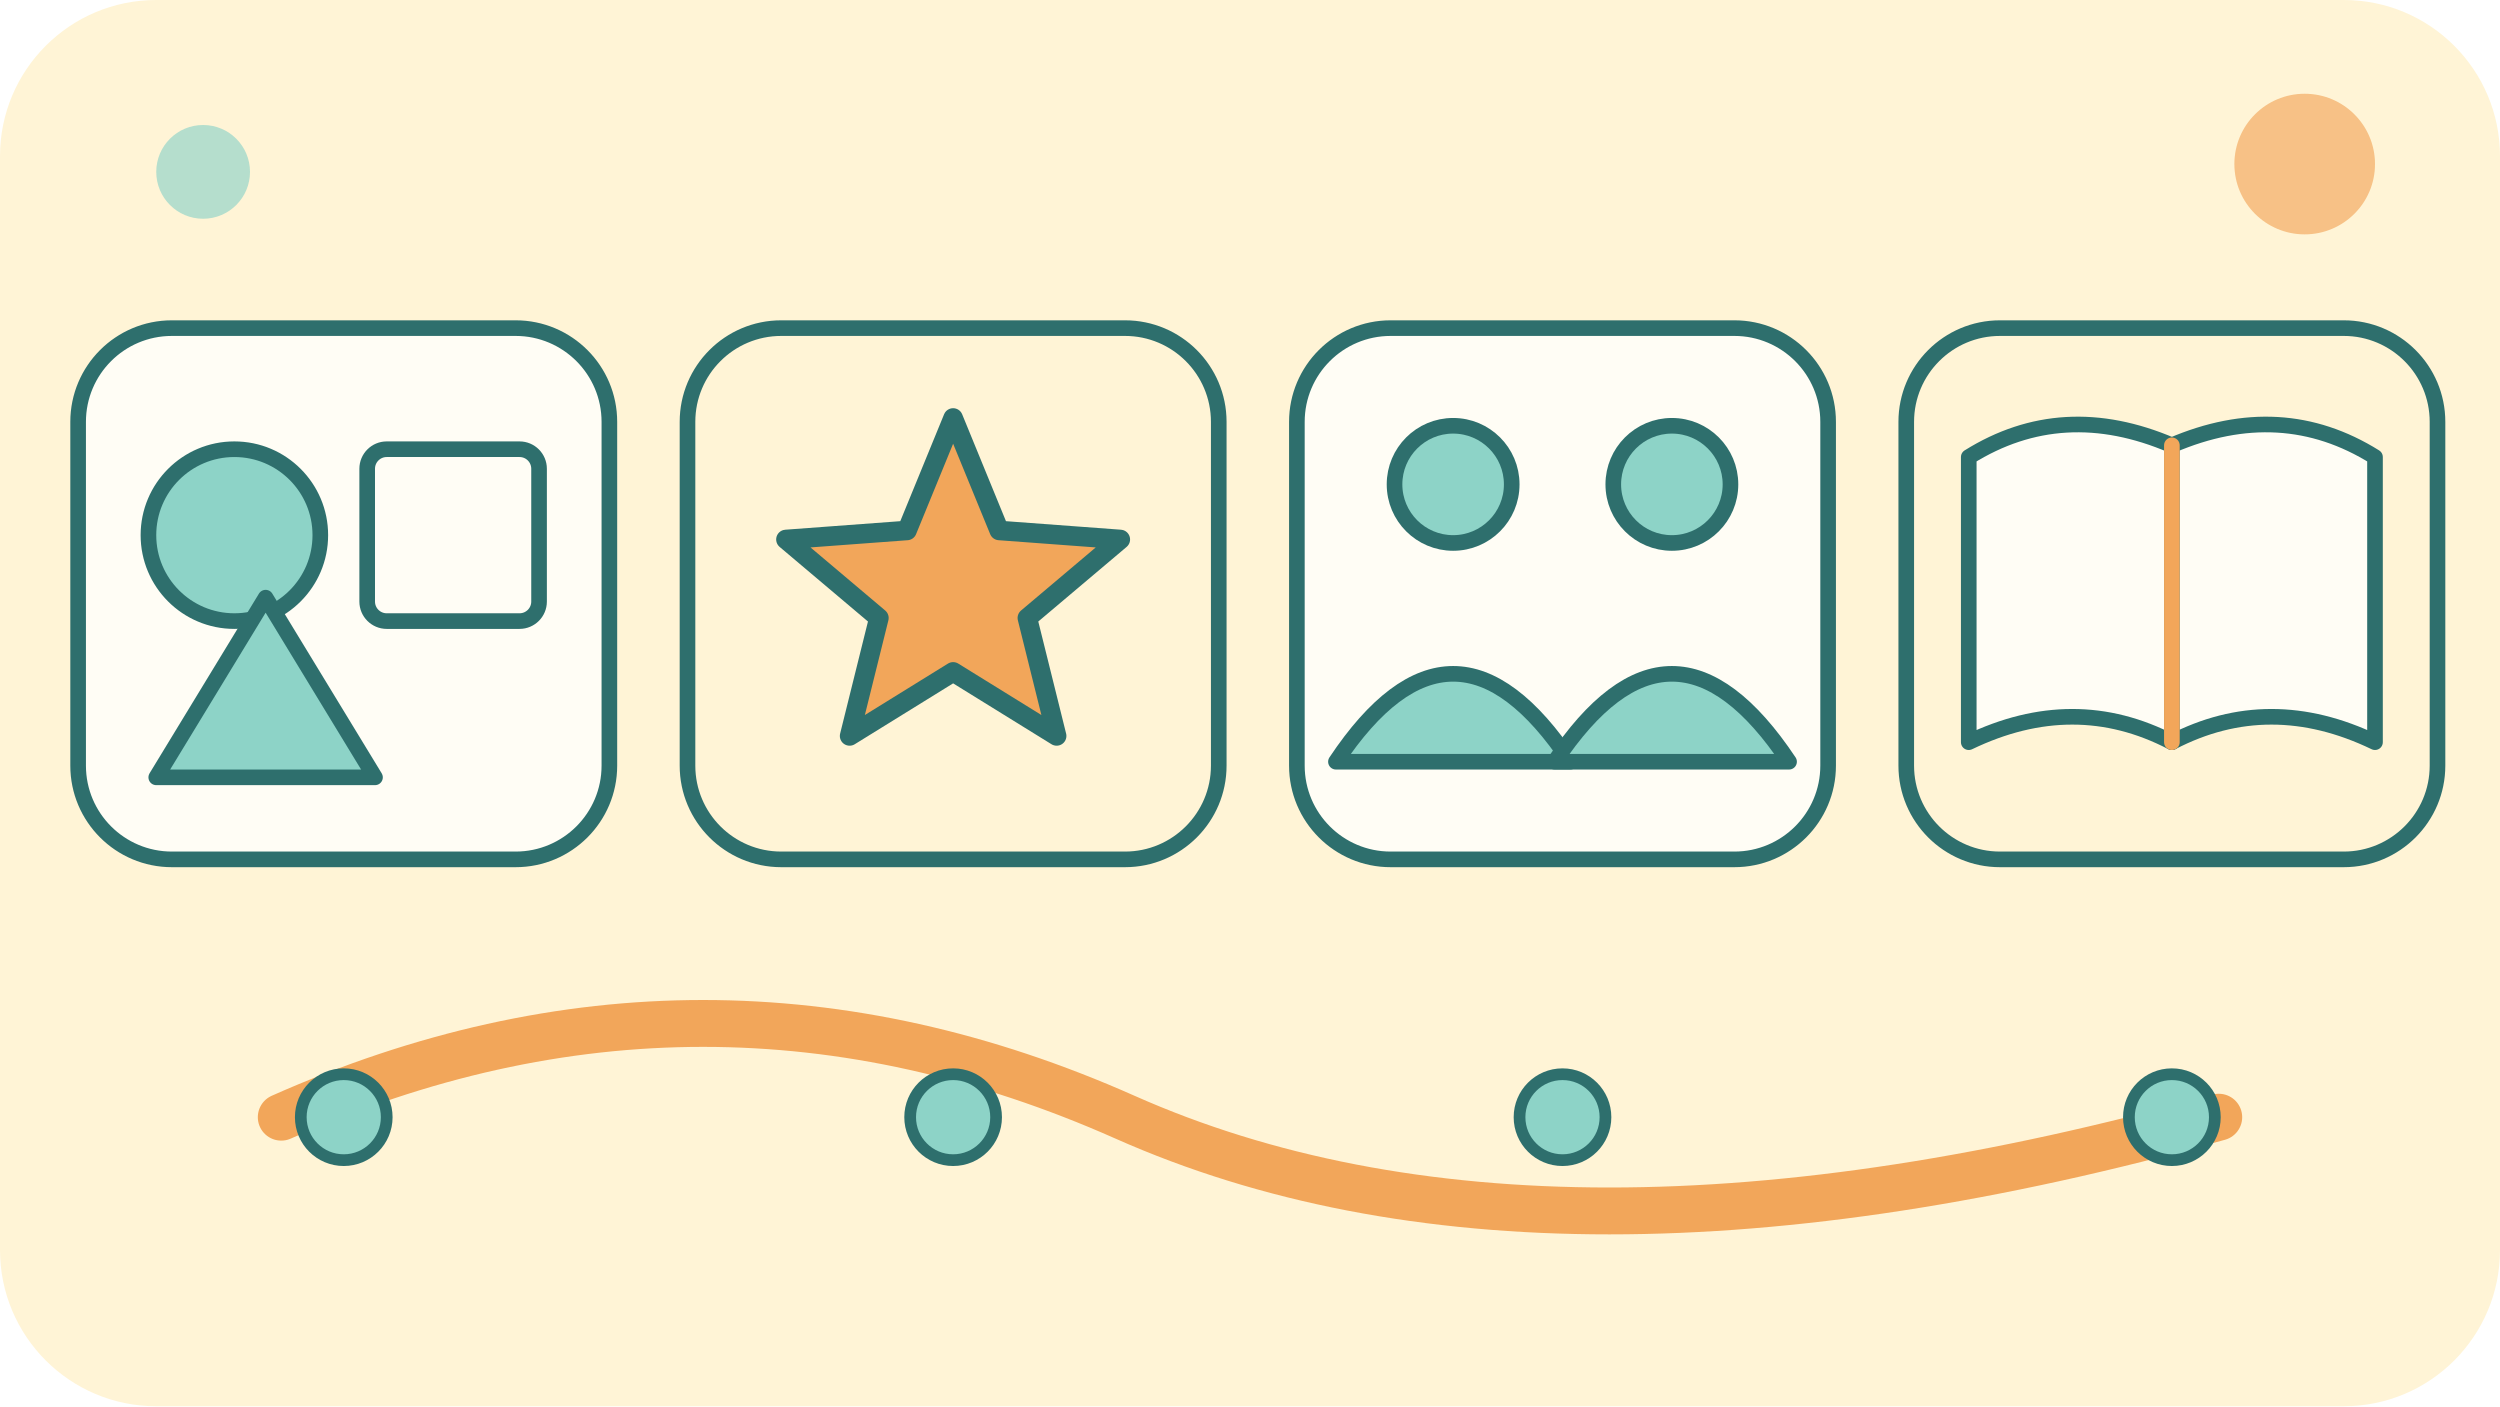
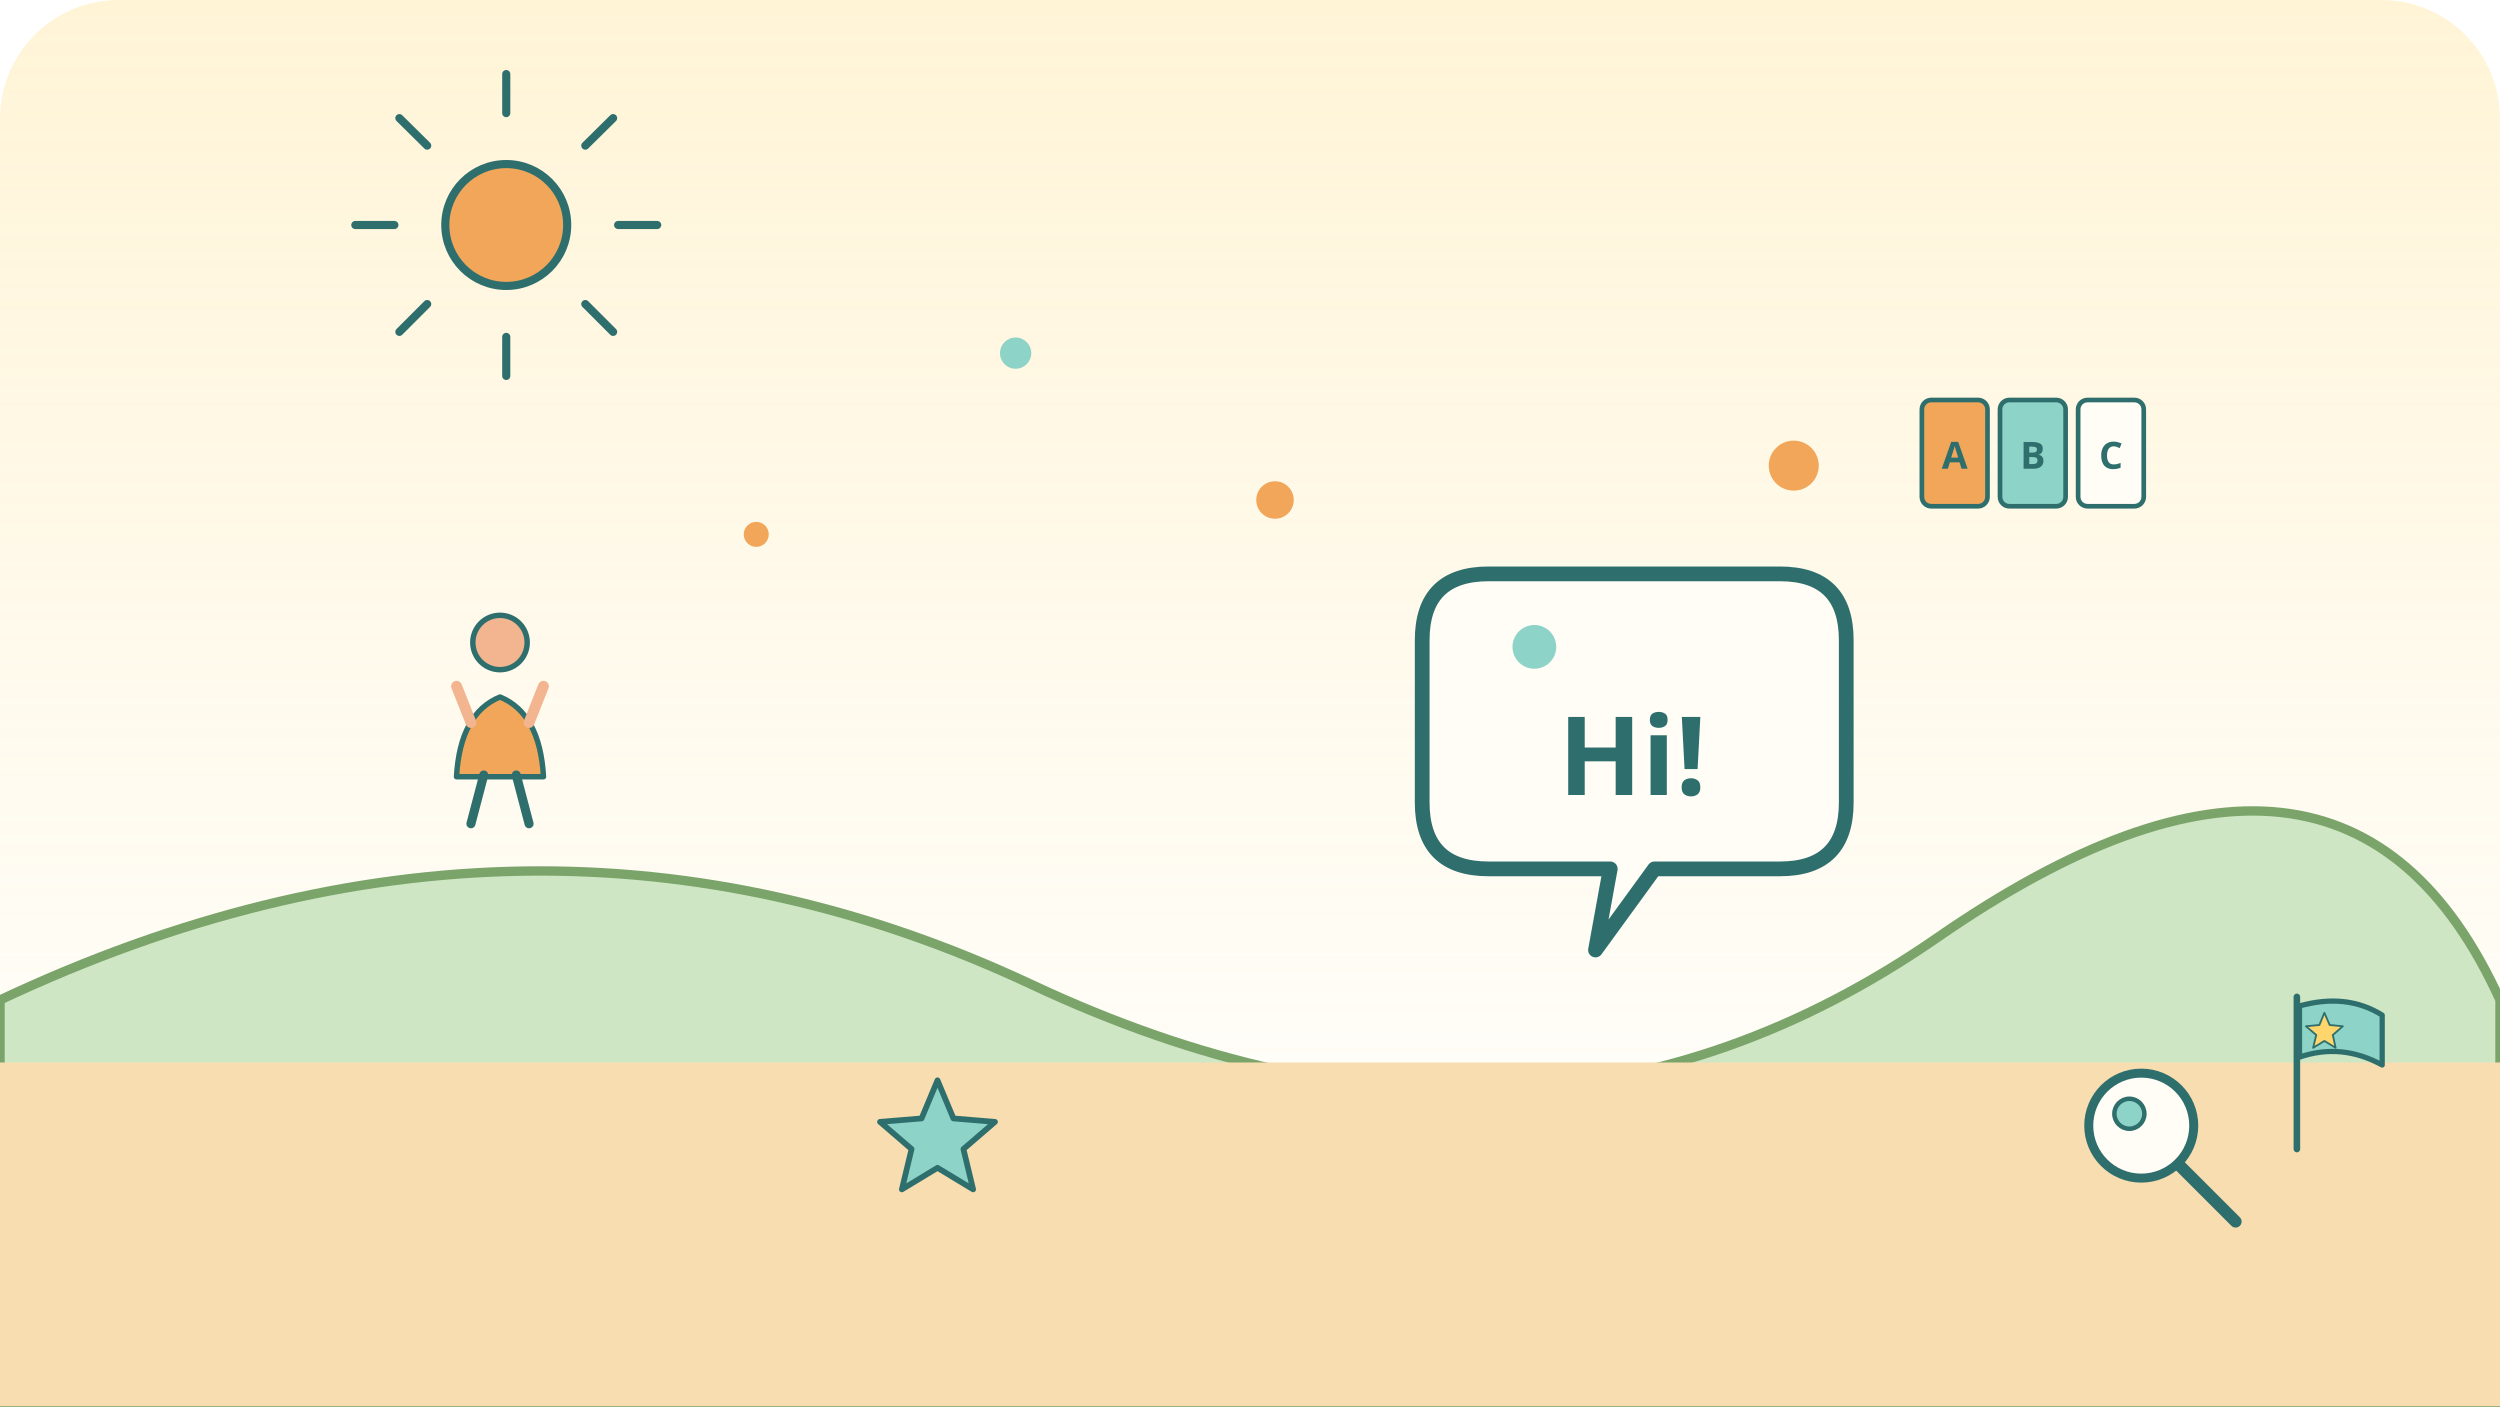
- <svg xmlns="http://www.w3.org/2000/svg" width="640" height="360" viewBox="0 0 640 360" role="img" aria-labelledby="title desc">
-   <rect width="640" height="360" rx="40" fill="#FFF4D6" />
-   <circle cx="590" cy="42" r="18" fill="#F2A65A" opacity="0.65" />
-   <circle cx="52" cy="44" r="12" fill="#8DD3C7" opacity="0.65" />
-   <path d="M72 286 Q180 238 288 286 T568 286" fill="none" stroke="#F2A65A" stroke-width="12" stroke-linejoin="round" stroke-linecap="round" />
-   <circle cx="88" cy="286" r="11" fill="#8DD3C7" stroke="#2E6F6D" stroke-width="3" />
-   <circle cx="244" cy="286" r="11" fill="#8DD3C7" stroke="#2E6F6D" stroke-width="3" />
-   <circle cx="400" cy="286" r="11" fill="#8DD3C7" stroke="#2E6F6D" stroke-width="3" />
-   <circle cx="556" cy="286" r="11" fill="#8DD3C7" stroke="#2E6F6D" stroke-width="3" />
-   <rect x="20" y="84" width="136" height="136" rx="24" fill="#FFFDF5" stroke="#2E6F6D" stroke-width="4" />
-   <circle cx="60" cy="137" r="22" fill="#8DD3C7" stroke="#2E6F6D" stroke-width="4" />
-   <rect x="94" y="115" width="44" height="44" rx="5" fill="#FFFDF5" stroke="#2E6F6D" stroke-width="4" />
-   <polygon points="40,199 68,153 96,199" fill="#8DD3C7" stroke="#2E6F6D" stroke-width="4" stroke-linejoin="round" />
-   <rect x="176" y="84" width="136" height="136" rx="24" fill="#FFF4D6" stroke="#2E6F6D" stroke-width="4" />
-   <polygon points="244.0,107.0 255.8,135.8 286.8,138.1 263.0,158.2 270.5,188.4 244.0,172.0 217.5,188.4 225.0,158.2 201.2,138.1 232.2,135.8" fill="#F2A65A" stroke="#2E6F6D" stroke-width="5" stroke-linejoin="round" />
-   <rect x="332" y="84" width="136" height="136" rx="24" fill="#FFFDF5" stroke="#2E6F6D" stroke-width="4" />
-   <circle cx="372" cy="124" r="15" fill="#8DD3C7" stroke="#2E6F6D" stroke-width="4" />
-   <circle cx="428" cy="124" r="15" fill="#8DD3C7" stroke="#2E6F6D" stroke-width="4" />
-   <path d="M342,195 Q372,150 402,195 Z" fill="#8DD3C7" stroke="#2E6F6D" stroke-width="4" stroke-linejoin="round" stroke-linecap="round" />
-   <path d="M398,195 Q428,150 458,195 Z" fill="#8DD3C7" stroke="#2E6F6D" stroke-width="4" stroke-linejoin="round" stroke-linecap="round" />
-   <rect x="488" y="84" width="136" height="136" rx="24" fill="#FFF4D6" stroke="#2E6F6D" stroke-width="4" />
-   <path d="M556,114 Q528,102 504,117 L504,190 Q531,177 556,190 Z" fill="#FFFDF5" stroke="#2E6F6D" stroke-width="4" stroke-linejoin="round" stroke-linecap="round" />
-   <path d="M556,114 Q584,102 608,117 L608,190 Q581,177 556,190 Z" fill="#FFFDF5" stroke="#2E6F6D" stroke-width="4" stroke-linejoin="round" stroke-linecap="round" />
-   <line x1="556" y1="114" x2="556" y2="190" stroke="#F2A65A" stroke-width="4" stroke-linecap="round" />
+ <svg xmlns="http://www.w3.org/2000/svg" width="800" height="450" viewBox="0 0 800 450" role="img" aria-labelledby="title desc">
+   <defs>
+     <linearGradient id="sky" x1="0" y1="0" x2="0" y2="1">
+       <stop offset="0" stop-color="#FFF4D6" />
+       <stop offset="1" stop-color="#FFFFFF" stop-opacity="0.72" />
+     </linearGradient>
+   </defs>
+   <rect width="800" height="450" rx="38" fill="url(#sky)" />
+   <line x1="162.0" y1="36.2" x2="162.0" y2="23.7" stroke="#2E6F6D" stroke-width="2.6" stroke-linecap="round" />
+   <line x1="187.3" y1="46.6" x2="196.2" y2="37.8" stroke="#2E6F6D" stroke-width="2.6" stroke-linecap="round" />
+   <line x1="197.8" y1="72.0" x2="210.3" y2="72.0" stroke="#2E6F6D" stroke-width="2.6" stroke-linecap="round" />
+   <line x1="187.3" y1="97.3" x2="196.2" y2="106.2" stroke="#2E6F6D" stroke-width="2.6" stroke-linecap="round" />
+   <line x1="162.0" y1="107.8" x2="162.0" y2="120.3" stroke="#2E6F6D" stroke-width="2.6" stroke-linecap="round" />
+   <line x1="136.7" y1="97.3" x2="127.8" y2="106.2" stroke="#2E6F6D" stroke-width="2.6" stroke-linecap="round" />
+   <line x1="126.2" y1="72.0" x2="113.7" y2="72.0" stroke="#2E6F6D" stroke-width="2.6" stroke-linecap="round" />
+   <line x1="136.7" y1="46.6" x2="127.8" y2="37.8" stroke="#2E6F6D" stroke-width="2.6" stroke-linecap="round" />
+   <circle cx="162" cy="72" r="19.5" fill="#F2A65A" stroke="#2E6F6D" stroke-width="2.6" />
+   <path d="M0 320 Q170 240 330 315 T620 300 T800 320 L800 450 L0 450 Z" fill="#CFE6C4" stroke="#7AA46A" stroke-width="3" stroke-linecap="round" stroke-linejoin="round" />
+   <rect x="0" y="340" width="800" height="110" rx="0" fill="#F8DDB0" stroke="none" stroke-width="0" />
+   <path d="M455.1,204.88 Q455.1,183.64 476.34,183.64 L569.56,183.64 Q590.8,183.64 590.8,204.88 L590.8,256.8 Q590.8,278.04 569.56,278.04 L529.44,278.04 L510.56,304.0 L515.28,278.04 L476.34,278.04 Q455.1,278.04 455.1,256.8 Z" fill="#FFFDF5" stroke="#2E6F6D" stroke-width="4.72" stroke-linecap="round" stroke-linejoin="round" />
+   <text x="522.4" y="254.4" font-family="sans-serif" font-size="35" font-weight="700" text-anchor="middle" fill="#2E6F6D">Hi!</text>
+   <circle cx="160" cy="205.6" r="8.7" fill="#F2B58F" stroke="#2E6F6D" stroke-width="1.74" />
+   <path d="M146.08,248.56 Q147.24,228.26 160,223.04 Q172.76,228.26 173.92,248.56 Z" fill="#F2A65A" stroke="#2E6F6D" stroke-width="1.74" stroke-linecap="round" stroke-linejoin="round" />
+   <line x1="150.7" y1="231.2" x2="146.1" y2="219.6" stroke="#F2B58F" stroke-width="3.48" stroke-linecap="round" />
+   <line x1="169.3" y1="231.2" x2="173.9" y2="219.6" stroke="#F2B58F" stroke-width="3.48" stroke-linecap="round" />
+   <line x1="154.8" y1="248.0" x2="150.7" y2="263.6" stroke="#2E6F6D" stroke-width="2.9" stroke-linecap="round" />
+   <line x1="165.2" y1="248.0" x2="169.3" y2="263.6" stroke="#2E6F6D" stroke-width="2.9" stroke-linecap="round" />
+   <polygon points="300.0,345.7 305.1,357.9 318.4,359.0 308.3,367.7 311.4,380.6 300.0,373.7 288.6,380.6 291.7,367.7 281.6,359.0 294.9,357.9" fill="#8DD3C7" stroke="#2E6F6D" stroke-width="1.84" stroke-linejoin="round" />
+   <rect x="615.0" y="128.0" width="21.0" height="34.0" rx="3.0" fill="#F2A65A" stroke="#2E6F6D" stroke-width="1.5" />
+   <text x="625.5" y="150.0" font-family="sans-serif" font-size="12" font-weight="700" text-anchor="middle" fill="#2E6F6D">A</text>
+   <rect x="640.0" y="128.0" width="21.0" height="34.0" rx="3.0" fill="#8DD3C7" stroke="#2E6F6D" stroke-width="1.5" />
+   <text x="650.5" y="150.0" font-family="sans-serif" font-size="12" font-weight="700" text-anchor="middle" fill="#2E6F6D">B</text>
+   <rect x="665.0" y="128.0" width="21.0" height="34.0" rx="3.0" fill="#FFFDF5" stroke="#2E6F6D" stroke-width="1.5" />
+   <text x="675.5" y="150.0" font-family="sans-serif" font-size="12" font-weight="700" text-anchor="middle" fill="#2E6F6D">C</text>
+   <circle cx="685.2" cy="360.2" r="16.8" fill="#FFFDF5" stroke="#2E6F6D" stroke-width="2.88" />
+   <line x1="697.7" y1="373.2" x2="715.4" y2="390.9" stroke="#2E6F6D" stroke-width="3.84" stroke-linecap="round" />
+   <circle cx="681.4" cy="356.4" r="4.8" fill="#8DD3C7" stroke="#2E6F6D" stroke-width="1.44" />
+   <circle cx="242" cy="171" r="4" fill="#F2A65A" stroke="none" stroke-width="0" />
+   <circle cx="325" cy="113" r="5" fill="#8DD3C7" stroke="none" stroke-width="0" />
+   <circle cx="408" cy="160" r="6" fill="#F2A65A" stroke="none" stroke-width="0" />
+   <circle cx="491" cy="207" r="7" fill="#8DD3C7" stroke="none" stroke-width="0" />
+   <circle cx="574" cy="149" r="8" fill="#F2A65A" stroke="none" stroke-width="0" />
+   <line x1="735" y1="319.0" x2="735" y2="367.7" stroke="#2E6F6D" stroke-width="2.1" stroke-linecap="round" />
+   <path d="M735.84,321.9 Q750.96,317.7 762.3,324.84 L762.3,340.8 Q749.28,333.66 735.84,338.28 Z" fill="#8DD3C7" stroke="#2E6F6D" stroke-width="1.68" stroke-linecap="round" stroke-linejoin="round" />
+   <polygon points="743.8,324.1 745.5,328.0 749.7,328.4 746.5,331.2 747.4,335.3 743.8,333.1 740.2,335.3 741.2,331.2 737.9,328.4 742.2,328.0" fill="#FFD66B" stroke="#2E6F6D" stroke-width="0.588" stroke-linejoin="round" />
</svg>
